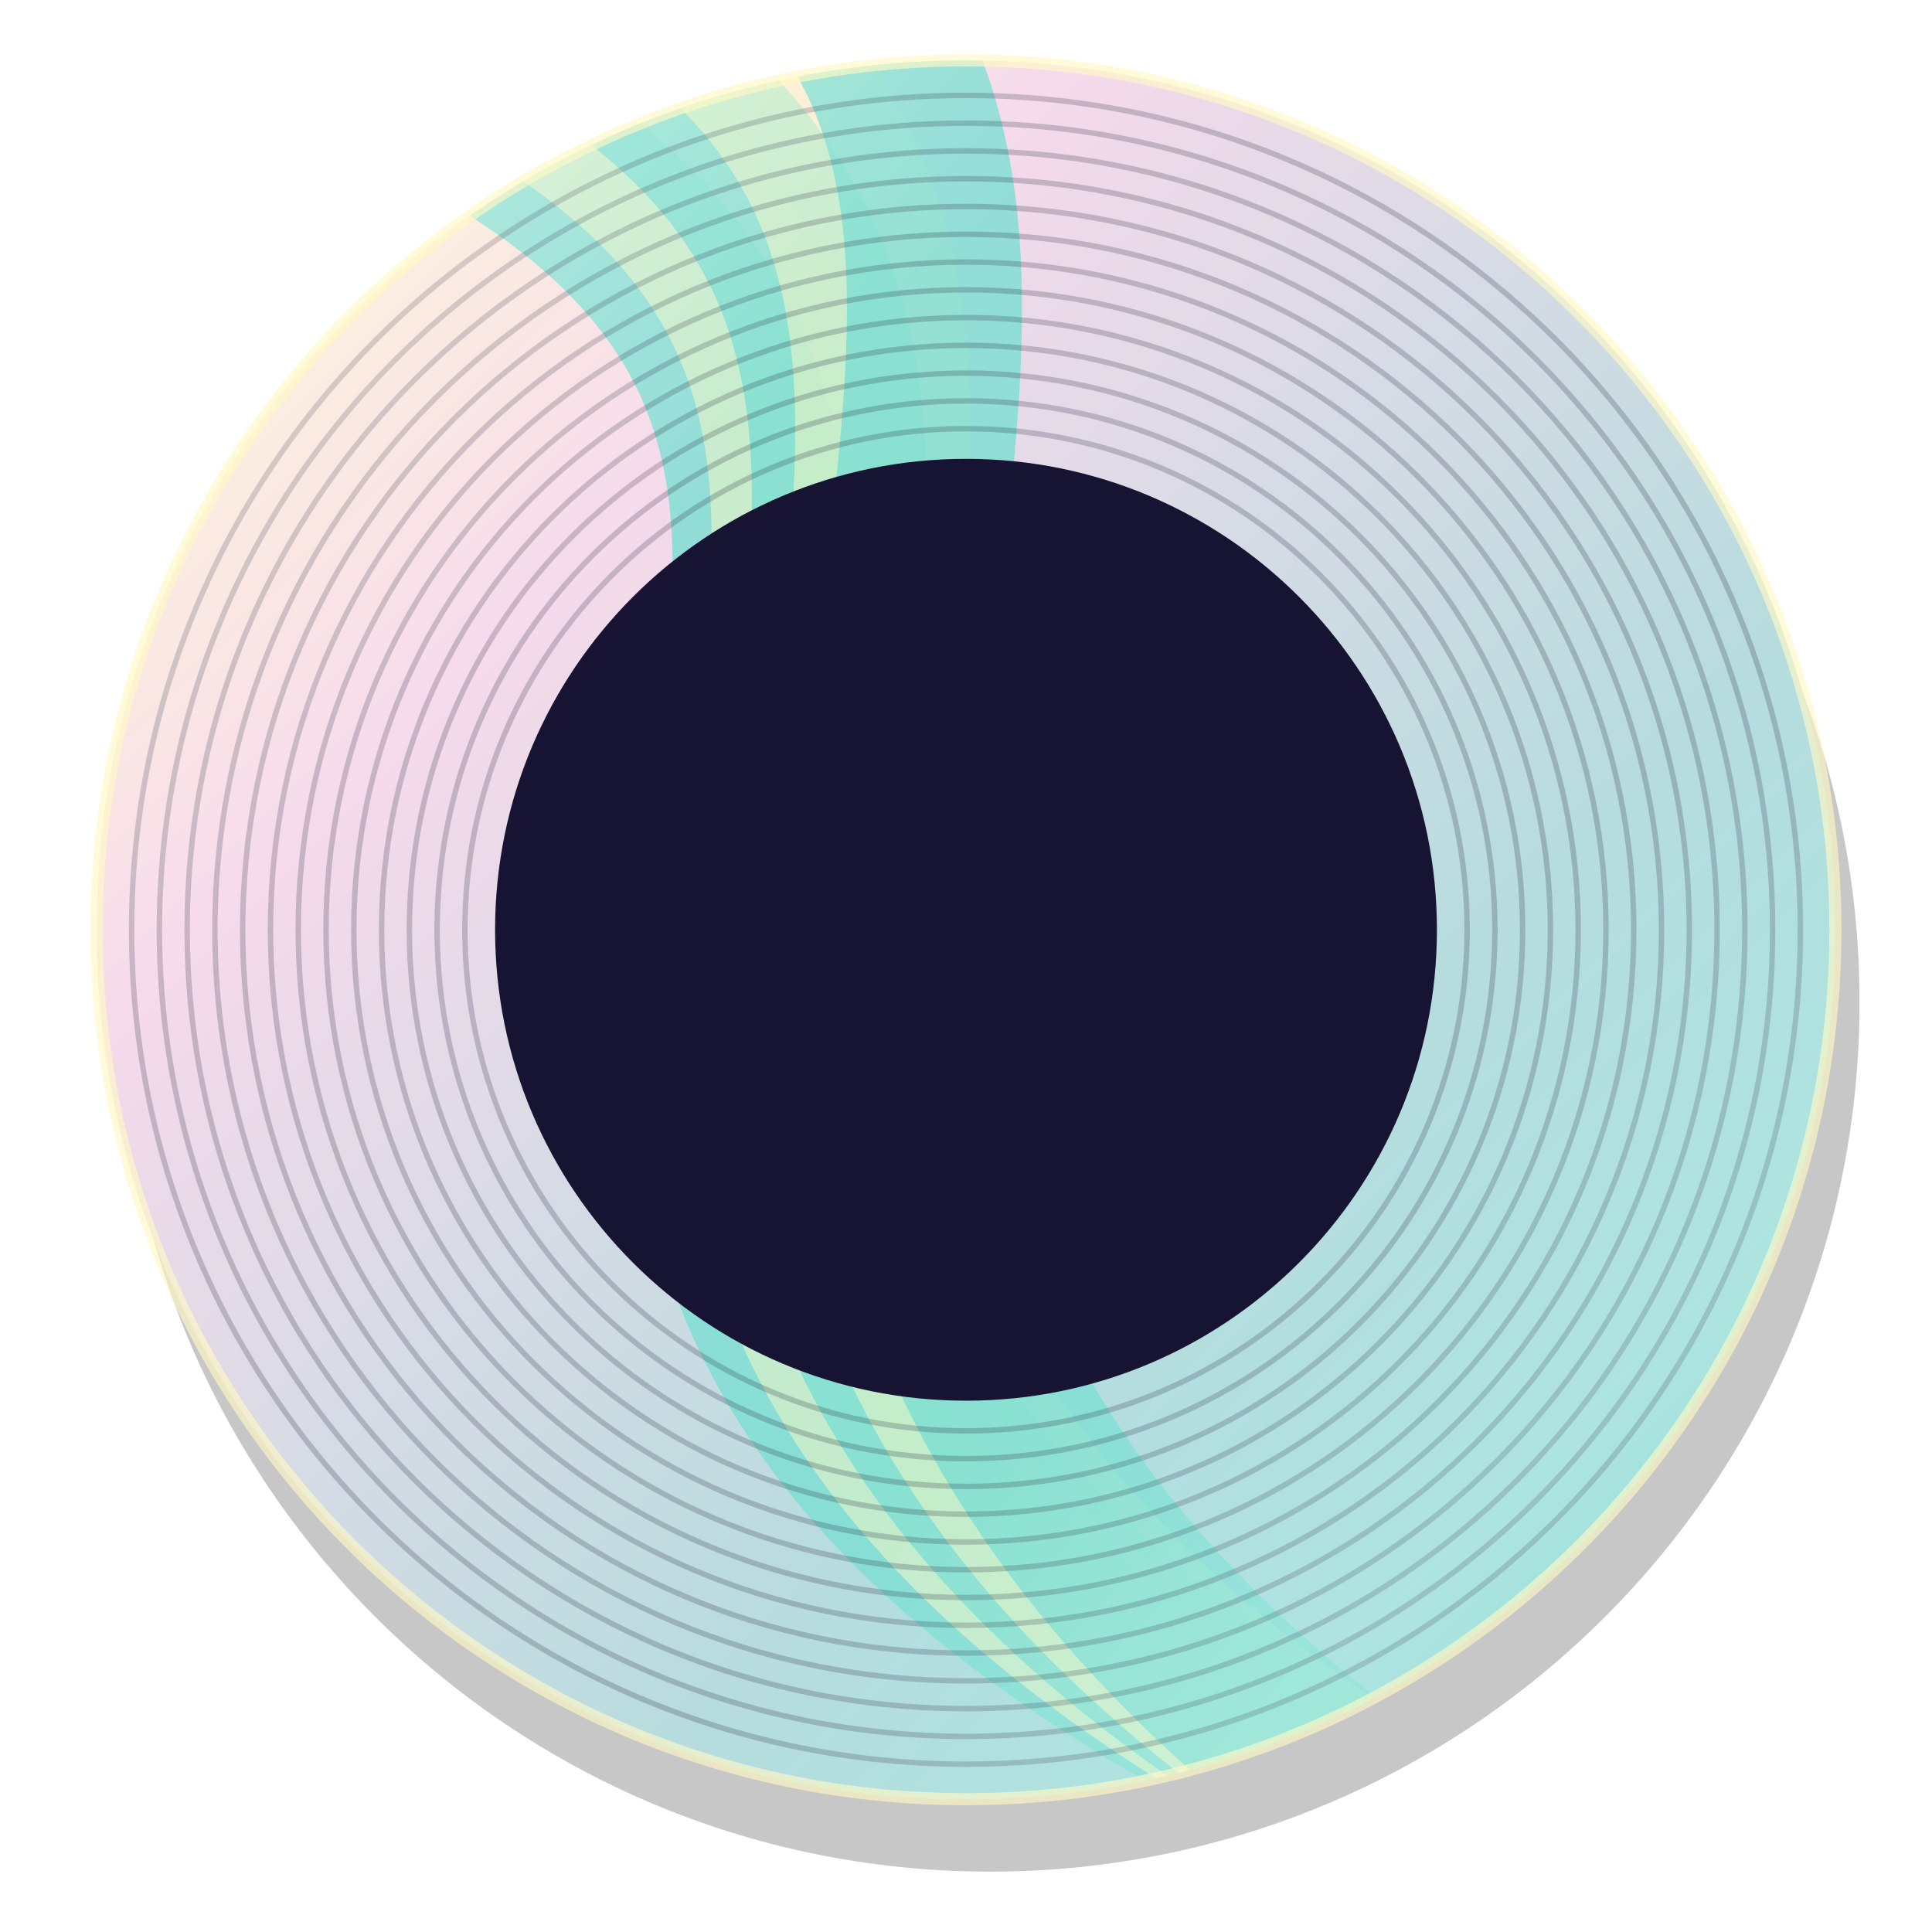
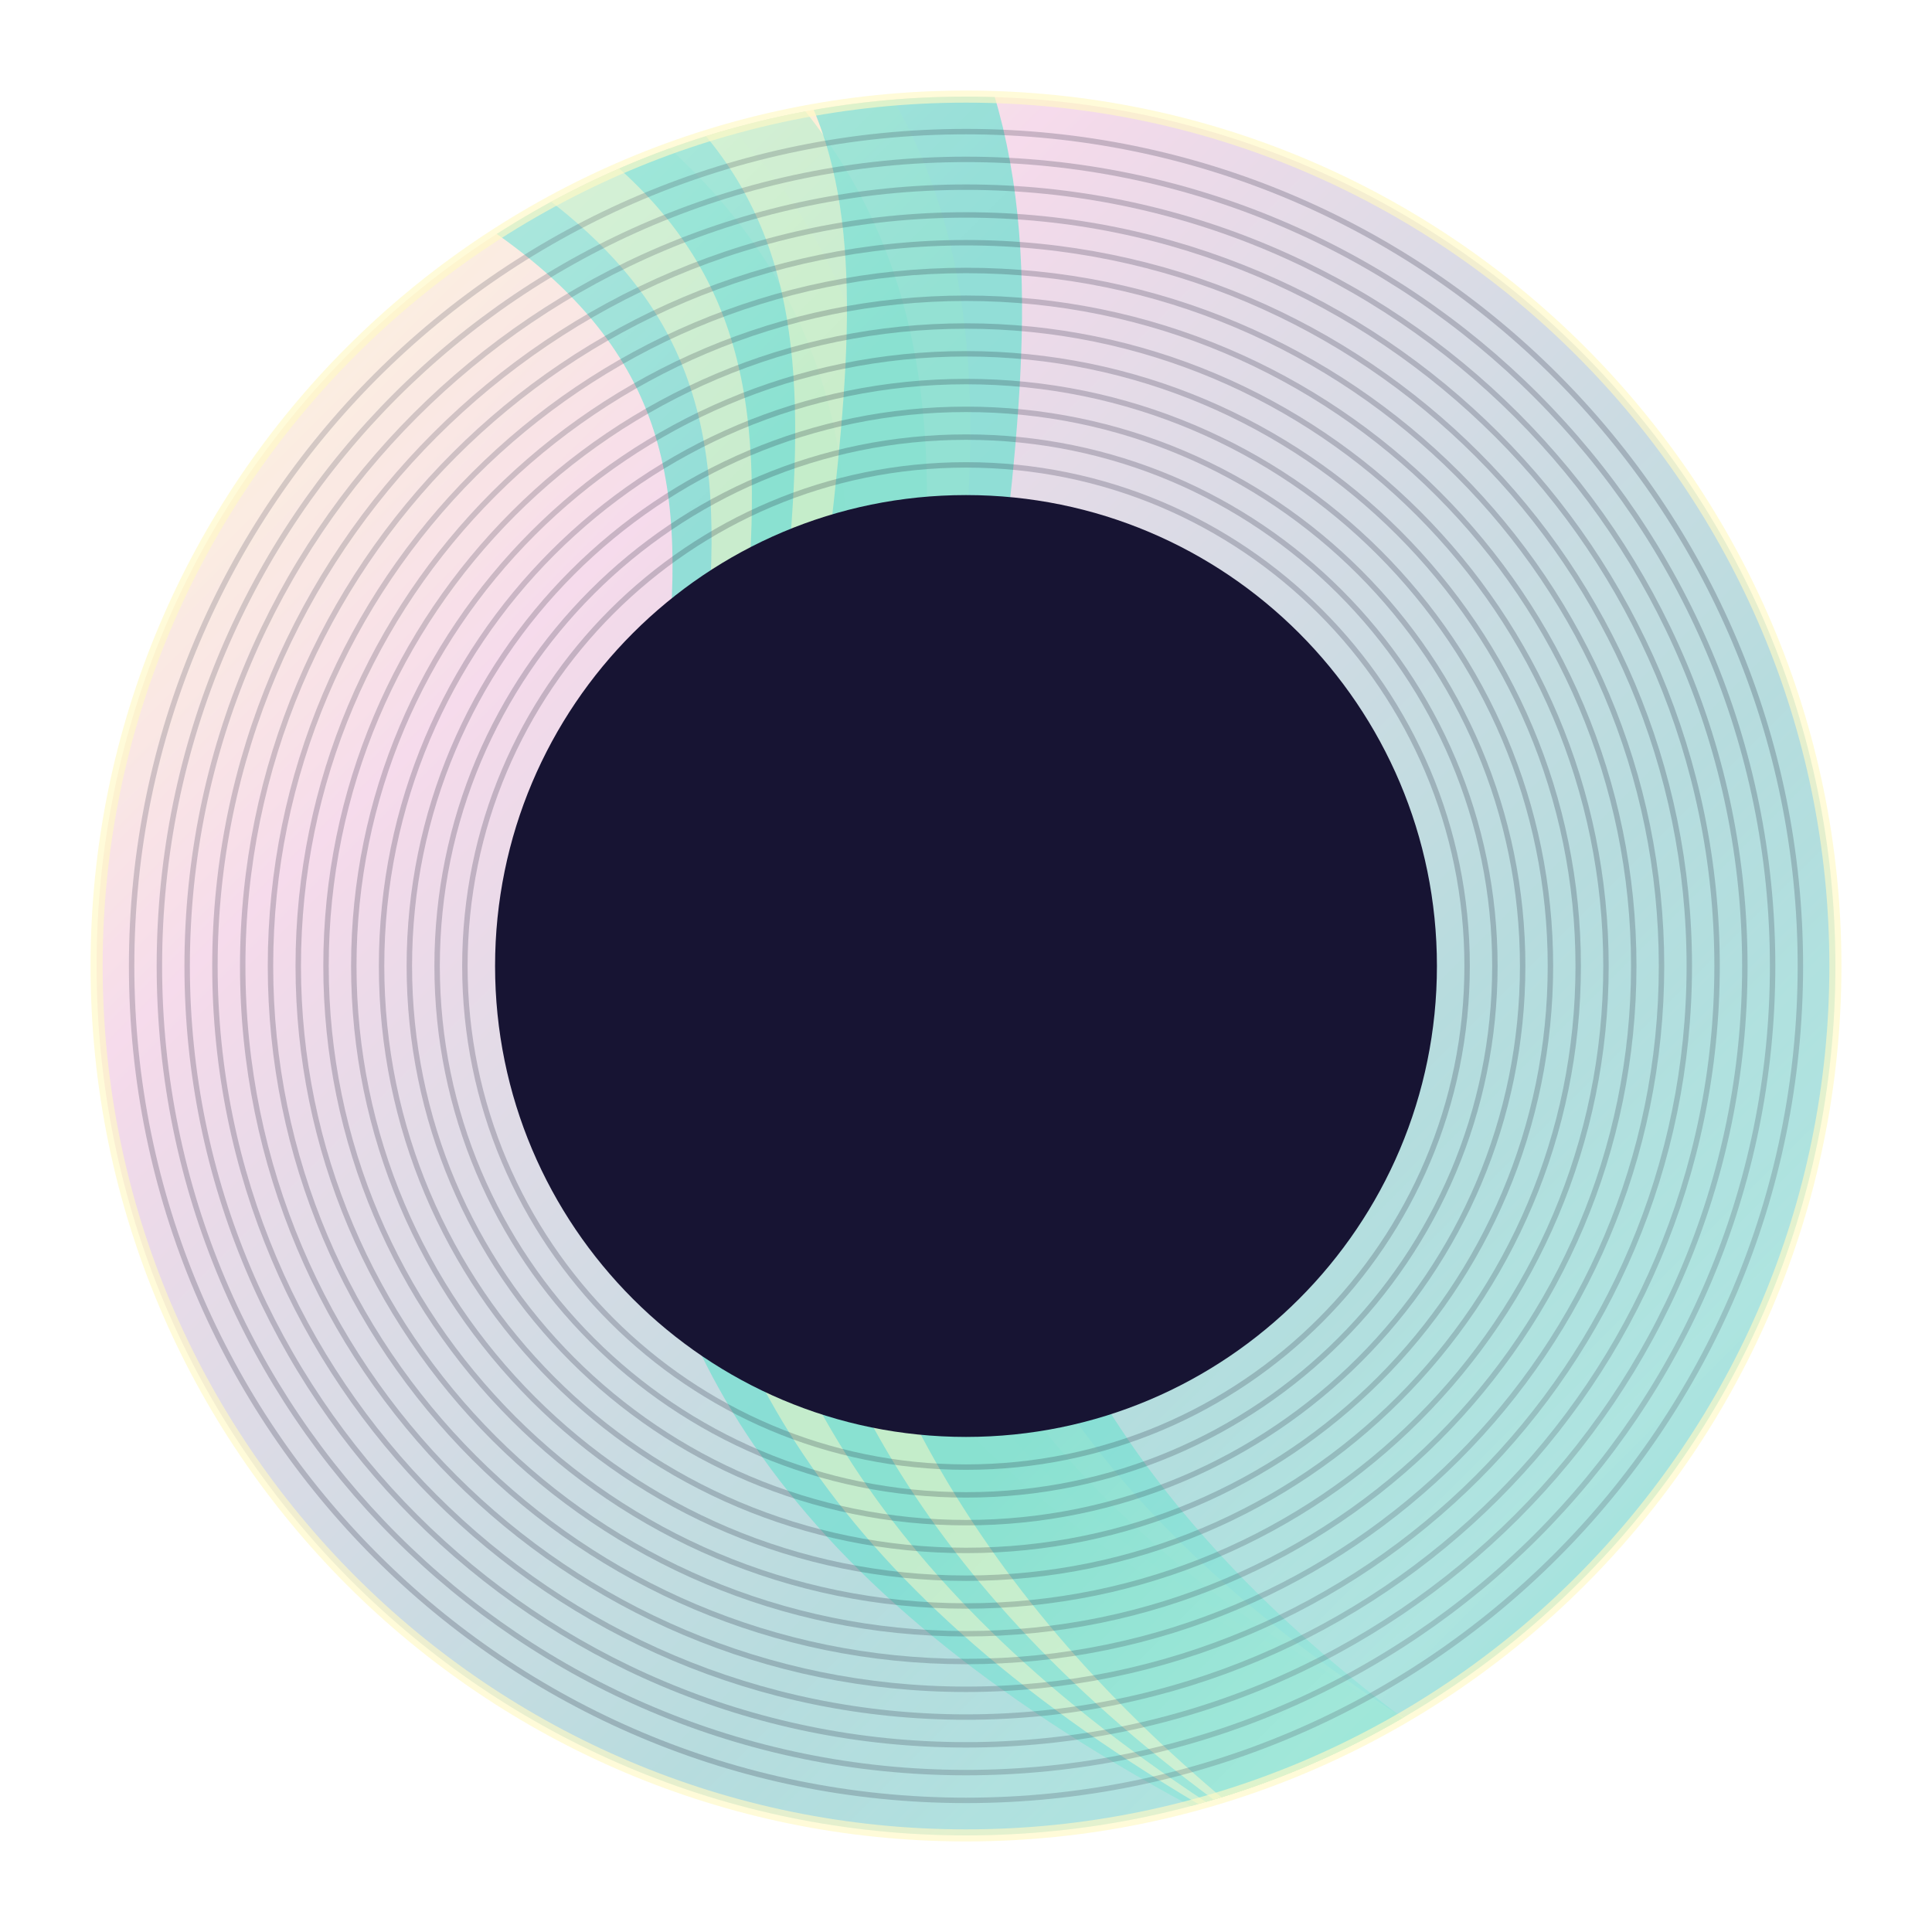
<svg xmlns="http://www.w3.org/2000/svg" viewBox="0 0 320 320">
  <defs>
    <clipPath id="record">
-       <circle cx="160" cy="154" r="144" />
+       <circle cx="160" cy="160" r="144" />
    </clipPath>
    <linearGradient id="wax" x1="0" y1="0" x2="1" y2="1">
      <stop stop-color="#fff9c4" />
      <stop offset=".28" stop-color="#f6daeb" />
      <stop offset="1" stop-color="#7bded2" />
    </linearGradient>
    <linearGradient id="sheen" x1="0" y1="0" x2="1" y2="1">
      <stop stop-color="#fff" stop-opacity=".42" />
      <stop offset=".3" stop-color="#fff" stop-opacity="0" />
      <stop offset=".65" stop-color="#fff" stop-opacity="0" />
      <stop offset=".82" stop-color="#fff" stop-opacity=".2" />
      <stop offset="1" stop-color="#fff" stop-opacity="0" />
    </linearGradient>
  </defs>
-   <ellipse cx="164" cy="166" rx="144" ry="144" fill="#000" opacity=".22" />
-   <circle cx="160" cy="154" r="144" fill="url(#wax)" opacity="1" />
+   <circle cx="160" cy="160" r="144" fill="url(#wax)" opacity="1" />
  <g clip-path="url(#record)">
    <path d="M-80 -25C380 45 -160 220 390 350" fill="none" stroke="#7bded2" stroke-width="29" opacity=".8" />
    <path d="M-32 -25C345 45 -118 220 373 350" fill="none" stroke="#fff9c4" stroke-width="29" opacity=".5" />
    <path d="M16 -25C310 45 -76 220 356 350" fill="none" stroke="#7bded2" stroke-width="29" opacity=".8" />
    <path d="M64 -25C275 45 -34 220 339 350" fill="none" stroke="#fff9c4" stroke-width="29" opacity=".5" />
    <path d="M112 -25C240 45 8 220 322 350" fill="none" stroke="#7bded2" stroke-width="29" opacity=".8" />
  </g>
  <g fill="none" stroke="#11152b" stroke-width=".9" opacity=".21">
-     <circle cx="160" cy="154" r="83" />
-     <circle cx="160" cy="154" r="87.6" />
-     <circle cx="160" cy="154" r="92.2" />
-     <circle cx="160" cy="154" r="96.8" />
-     <circle cx="160" cy="154" r="101.4" />
-     <circle cx="160" cy="154" r="106" />
-     <circle cx="160" cy="154" r="110.6" />
-     <circle cx="160" cy="154" r="115.2" />
-     <circle cx="160" cy="154" r="119.8" />
-     <circle cx="160" cy="154" r="124.4" />
-     <circle cx="160" cy="154" r="129" />
-     <circle cx="160" cy="154" r="133.6" />
-     <circle cx="160" cy="154" r="138.2" />
+     <circle cx="160" cy="160" r="83" />
+     <circle cx="160" cy="160" r="87.6" />
+     <circle cx="160" cy="160" r="92.2" />
+     <circle cx="160" cy="160" r="96.8" />
+     <circle cx="160" cy="160" r="101.4" />
+     <circle cx="160" cy="160" r="106" />
+     <circle cx="160" cy="160" r="110.6" />
+     <circle cx="160" cy="160" r="115.2" />
+     <circle cx="160" cy="160" r="119.8" />
+     <circle cx="160" cy="160" r="124.4" />
+     <circle cx="160" cy="160" r="129" />
+     <circle cx="160" cy="160" r="133.6" />
+     <circle cx="160" cy="160" r="138.2" />
  </g>
-   <circle cx="160" cy="154" r="144" fill="url(#sheen)" />
-   <circle cx="160" cy="154" r="144" fill="none" stroke="#fff9c4" stroke-width="2" opacity=".65" />
-   <circle cx="160" cy="154" r="78" fill="#171433" />
+   <circle cx="160" cy="160" r="144" fill="url(#sheen)" />
+   <circle cx="160" cy="160" r="144" fill="none" stroke="#fff9c4" stroke-width="2" opacity=".65" />
+   <circle cx="160" cy="160" r="78" fill="#171433" />
</svg>
